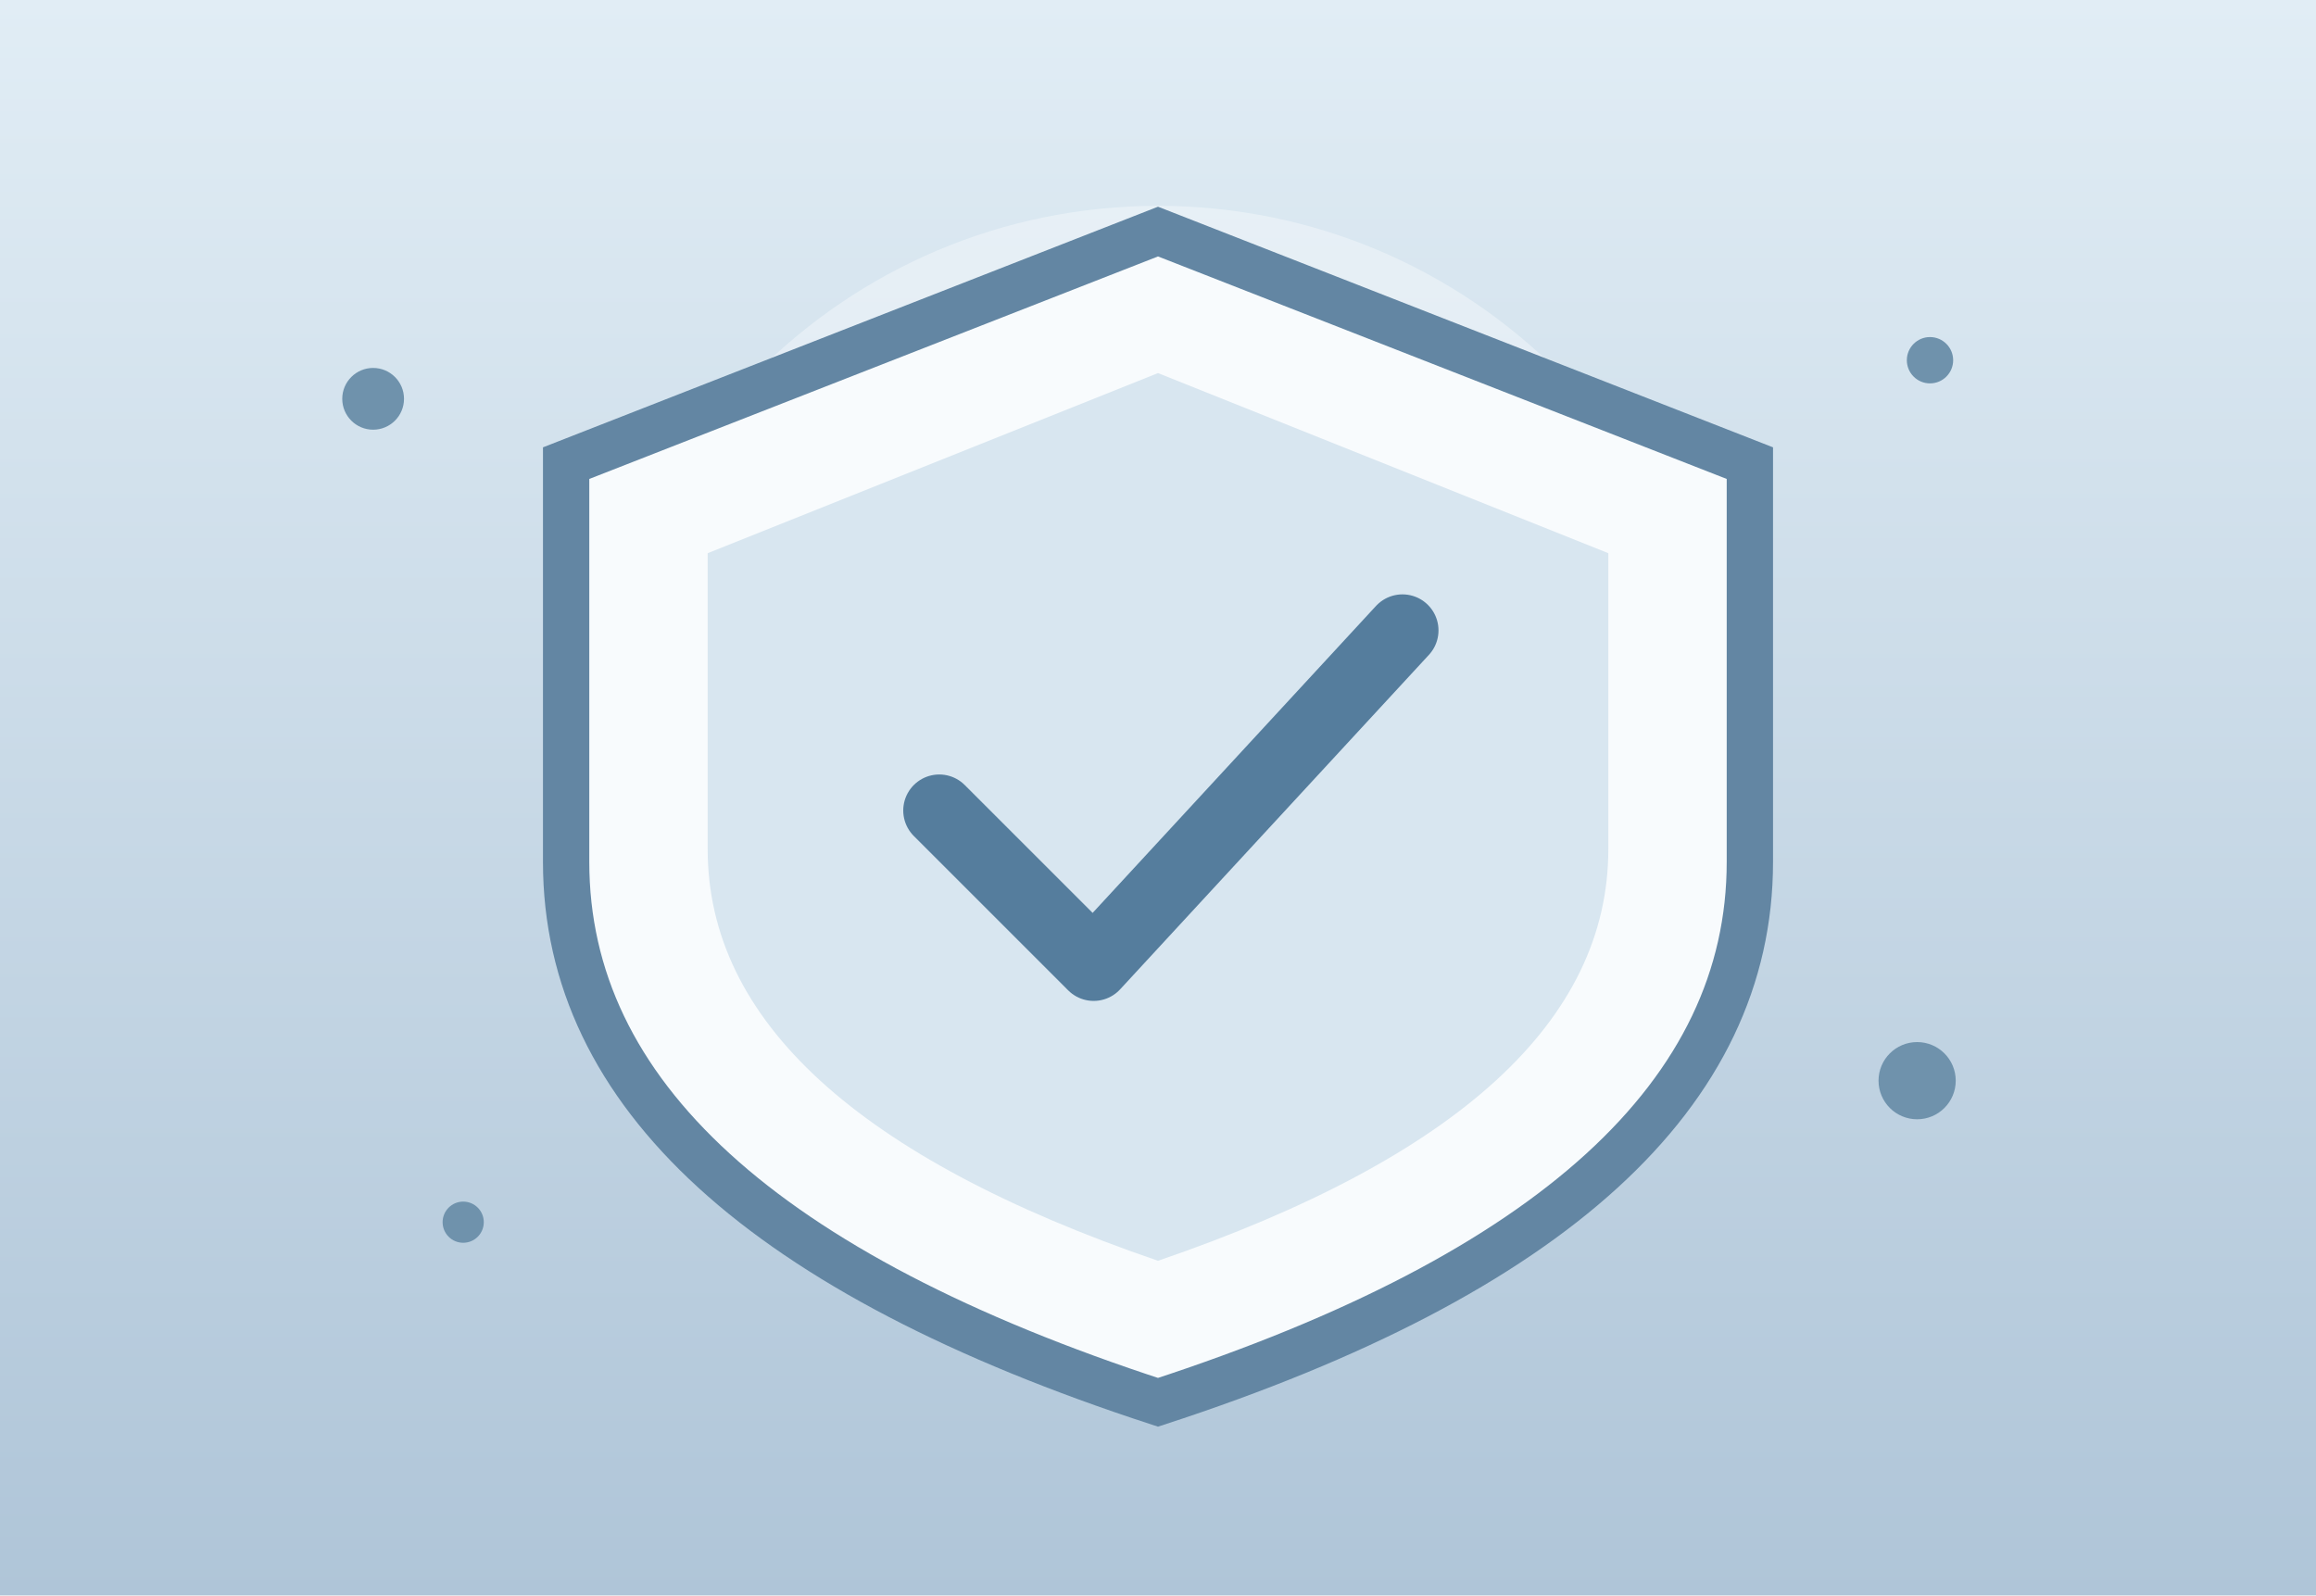
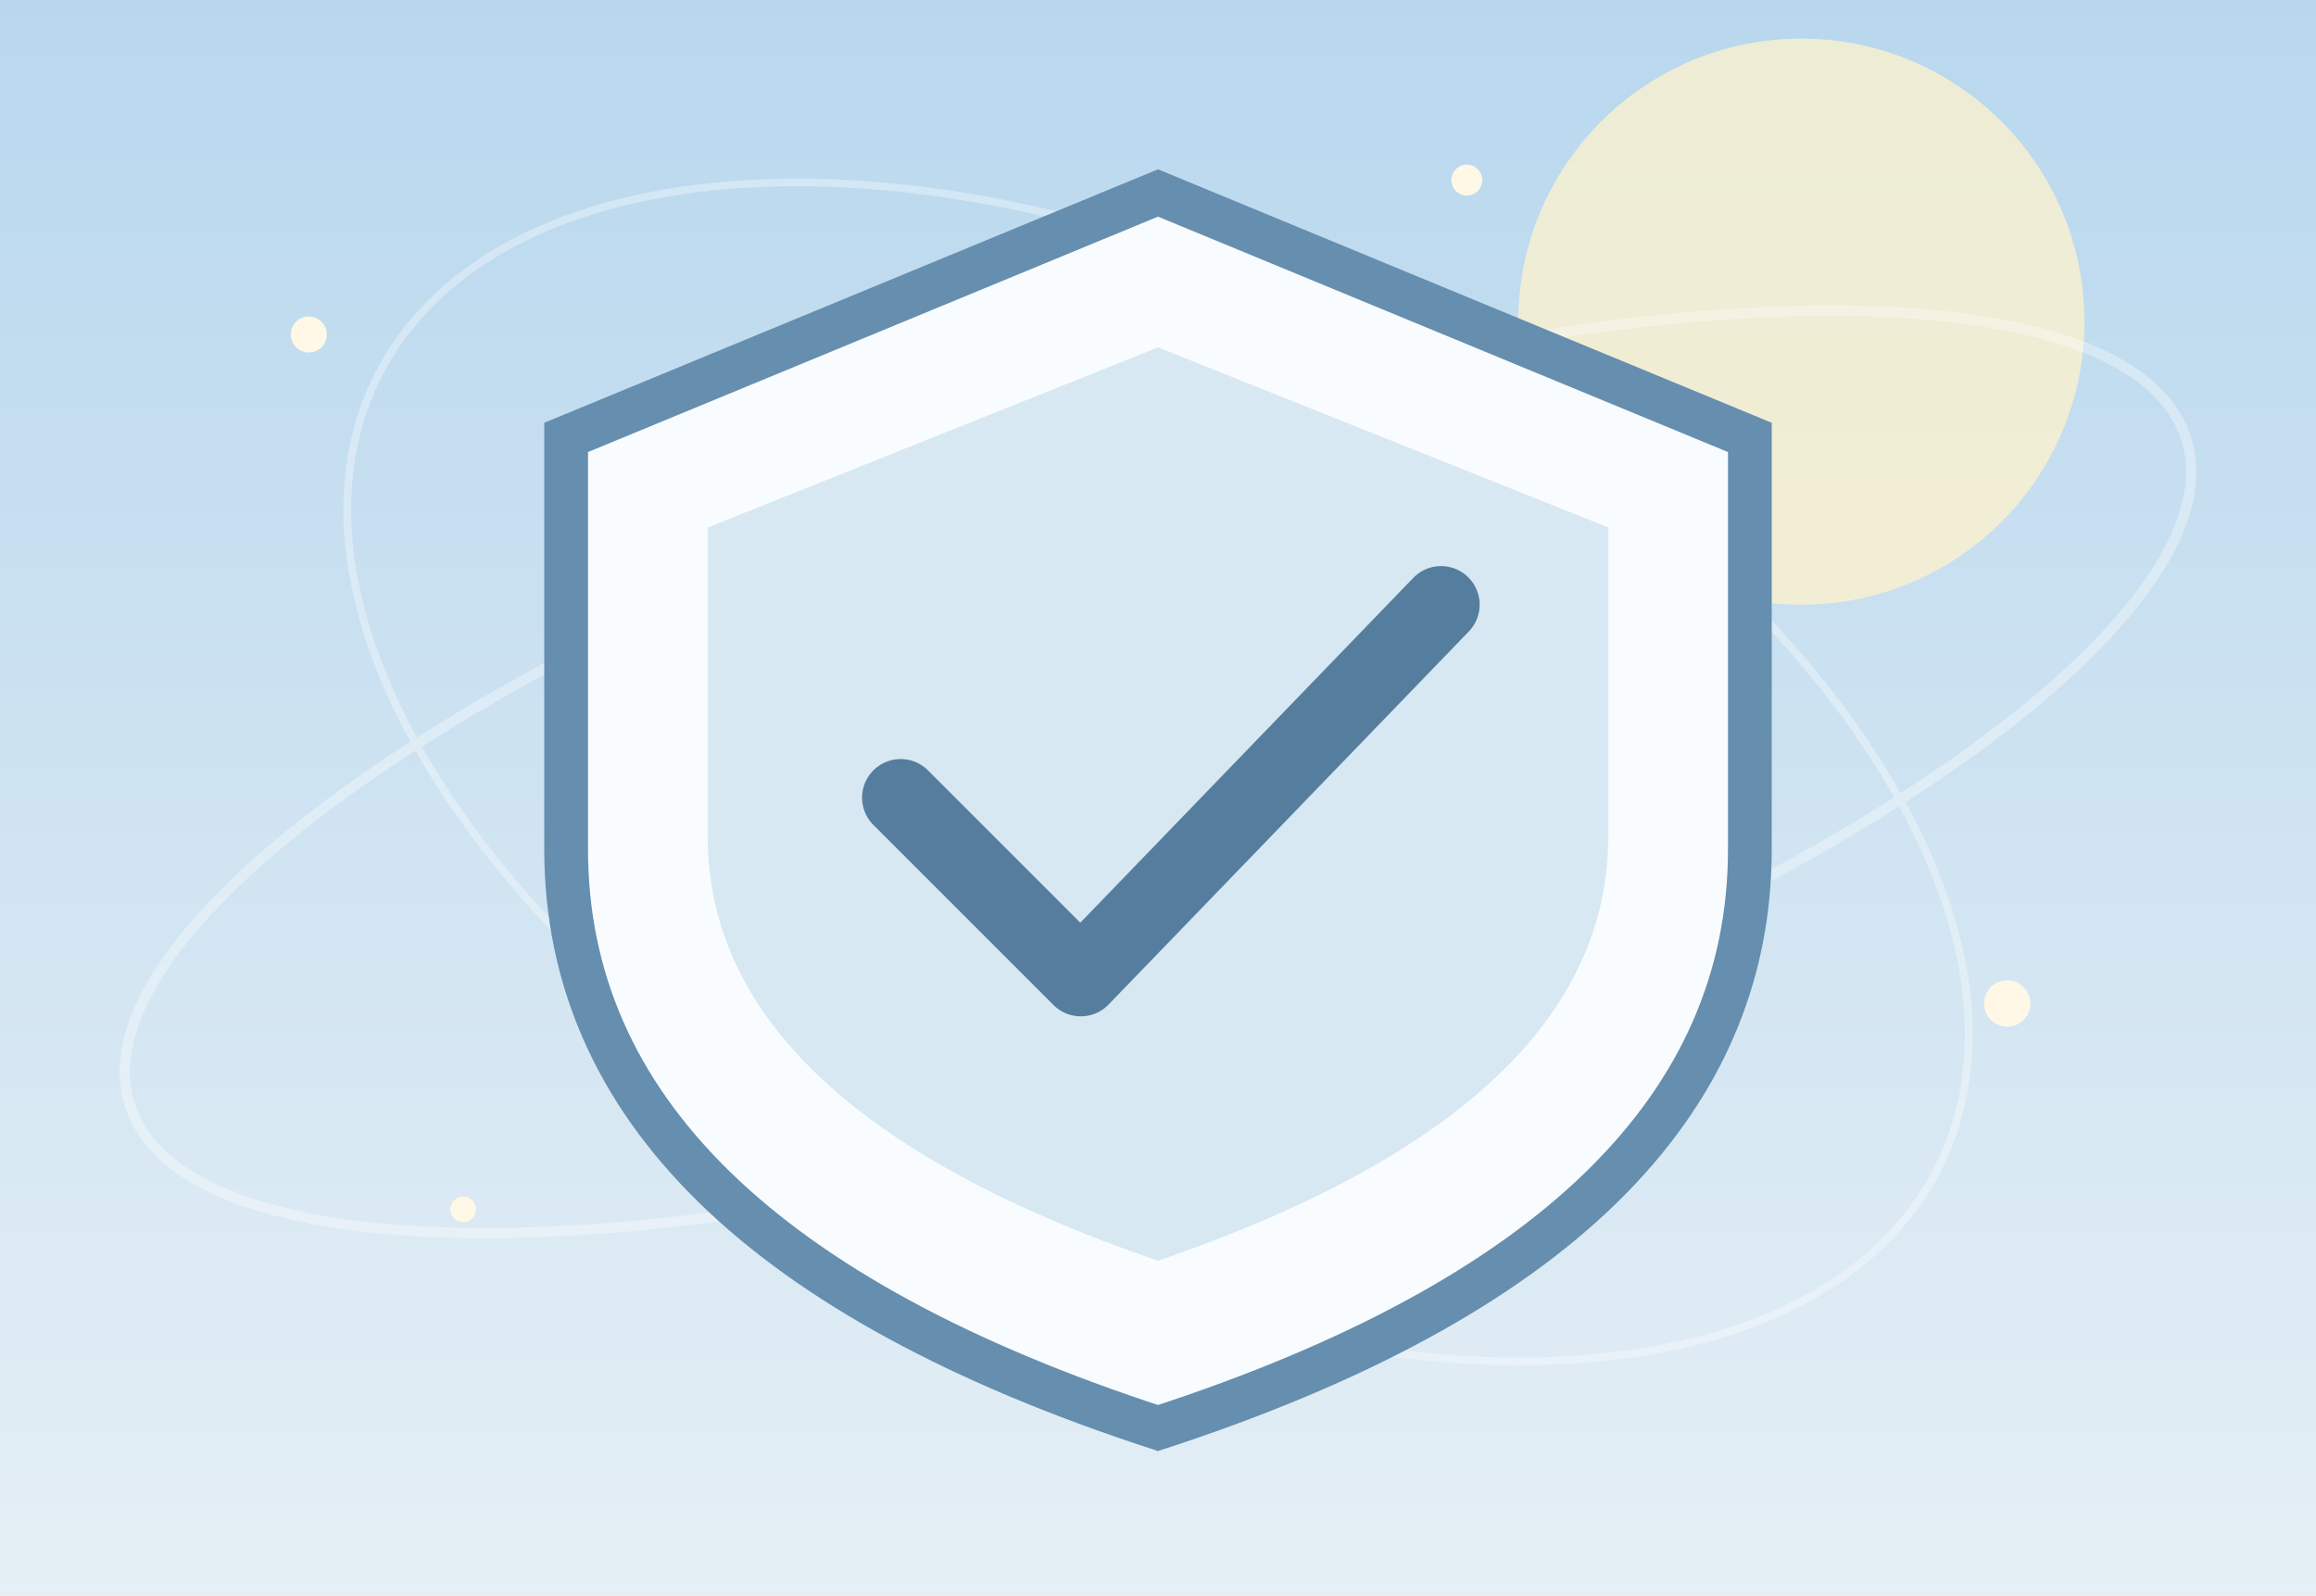
<svg xmlns="http://www.w3.org/2000/svg" viewBox="0 0 900 620">
  <defs>
-     <linearGradient id="g" x2="0" y2="1">
-       <stop stop-color="#e1edf5" />
-       <stop offset="1" stop-color="#afc5d8" />
+     <linearGradient id="sky" x2="0" y2="1">
+       <stop stop-color="#b8d7ee" />
+       <stop offset="1" stop-color="#e5eff5" />
    </linearGradient>
  </defs>
-   <rect width="900" height="620" fill="url(#g)" />
-   <circle cx="450" cy="300" r="220" fill="#fff" opacity=".35" />
-   <path d="M450 90L680 180V335Q680 470 450 545Q220 470 220 335V180Z" fill="#f8fbfd" stroke="#6386a3" stroke-width="18" />
-   <path d="M450 145L625 215V330Q625 430 450 490Q275 430 275 330V215Z" fill="#d8e6f0" />
-   <path d="M365 315L425 375 545 245" fill="none" stroke="#557d9d" stroke-width="28" stroke-linecap="round" stroke-linejoin="round" />
-   <g fill="#6f92ac">
-     <circle cx="145" cy="155" r="12" />
-     <circle cx="745" cy="420" r="15" />
-     <circle cx="180" cy="475" r="8" />
-     <circle cx="750" cy="140" r="9" />
+   <rect width="900" height="620" fill="url(#sky)" />
+   <circle cx="700" cy="125" r="110" fill="#fff3cc" opacity=".75" />
+   <g fill="none" stroke="#fff" opacity=".34">
+     <ellipse cx="450" cy="300" rx="420" ry="130" transform="rotate(-18 450 300)" stroke-width="4" />
+     <ellipse cx="450" cy="300" rx="340" ry="190" transform="rotate(27 450 300)" stroke-width="3" />
+   </g>
+   <path d="M450 75L680 170V330Q680 480 450 555Q220 480 220 330V170Z" fill="#f9fcff" stroke="#668eae" stroke-width="17" />
+   <path d="M450 135L625 205V325Q625 430 450 490Q275 430 275 325V205Z" fill="#d7e8f3" />
+   <path d="M350 310L420 380 560 235" fill="none" stroke="#557e9e" stroke-width="30" stroke-linecap="round" stroke-linejoin="round" />
+   <g fill="#fff8e7">
+     <circle cx="120" cy="130" r="7" />
+     <circle cx="780" cy="390" r="9" />
+     <circle cx="180" cy="470" r="5" />
+     <circle cx="570" cy="70" r="6" />
  </g>
</svg>
